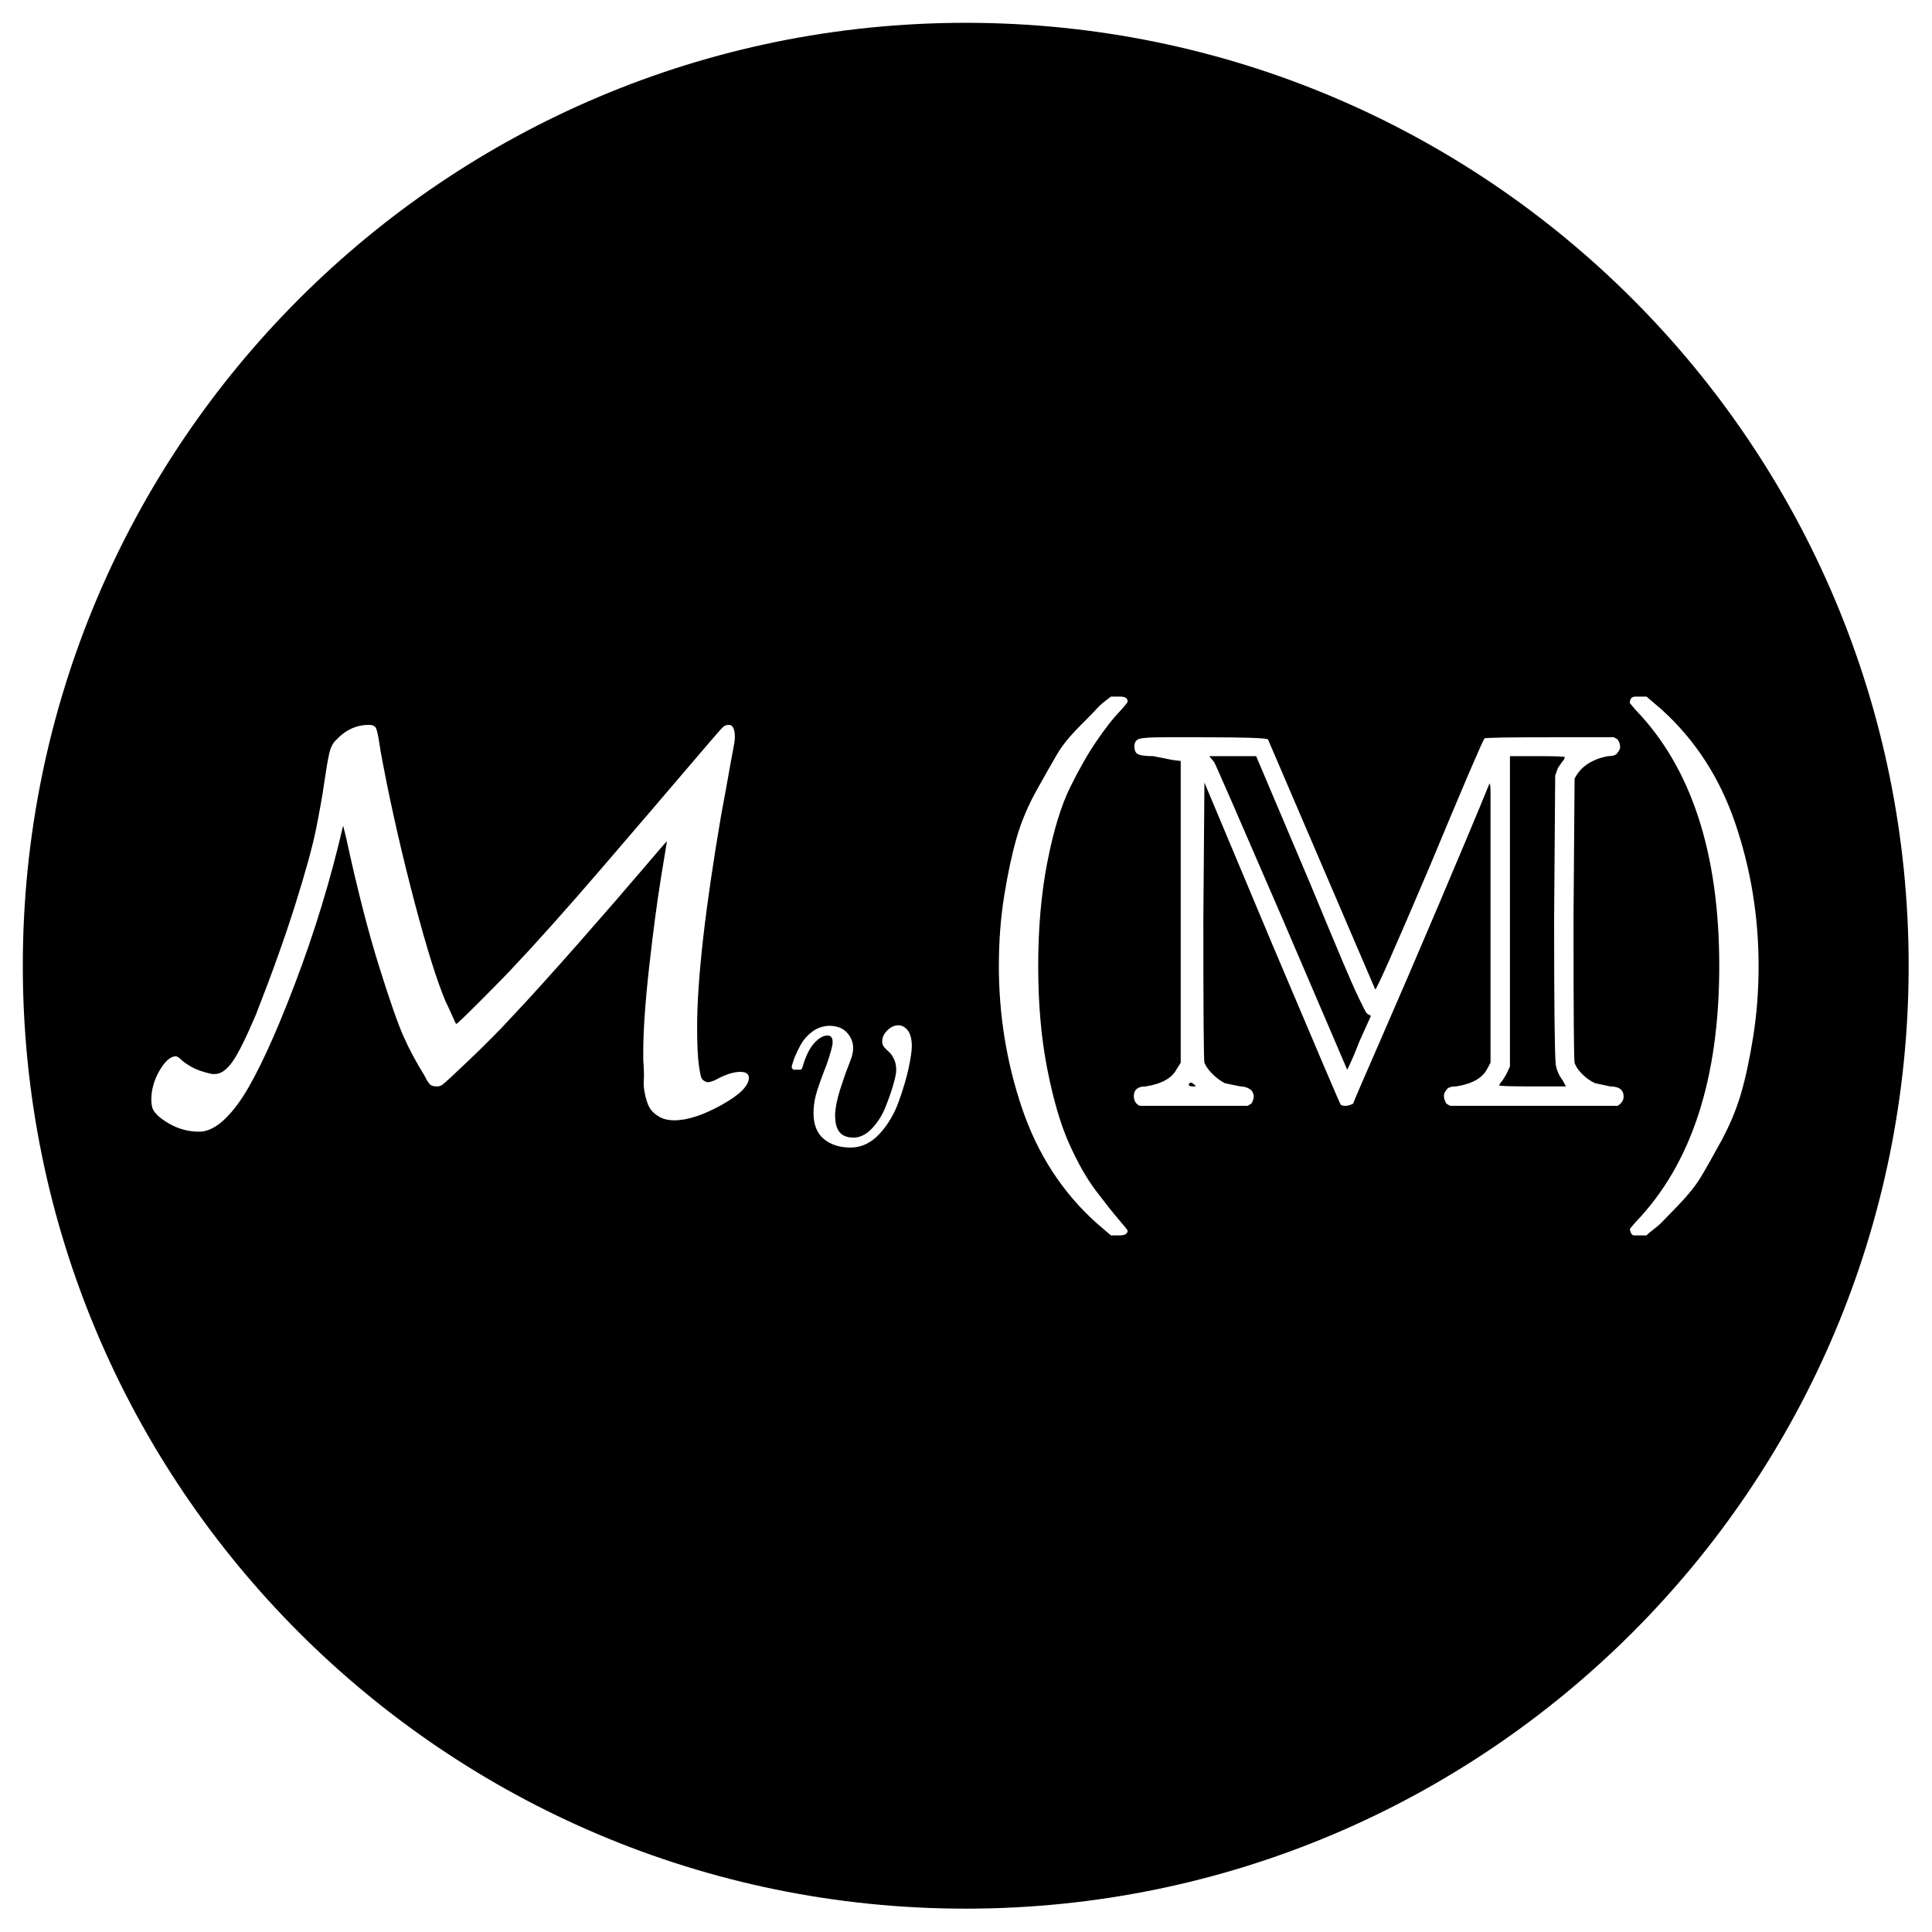
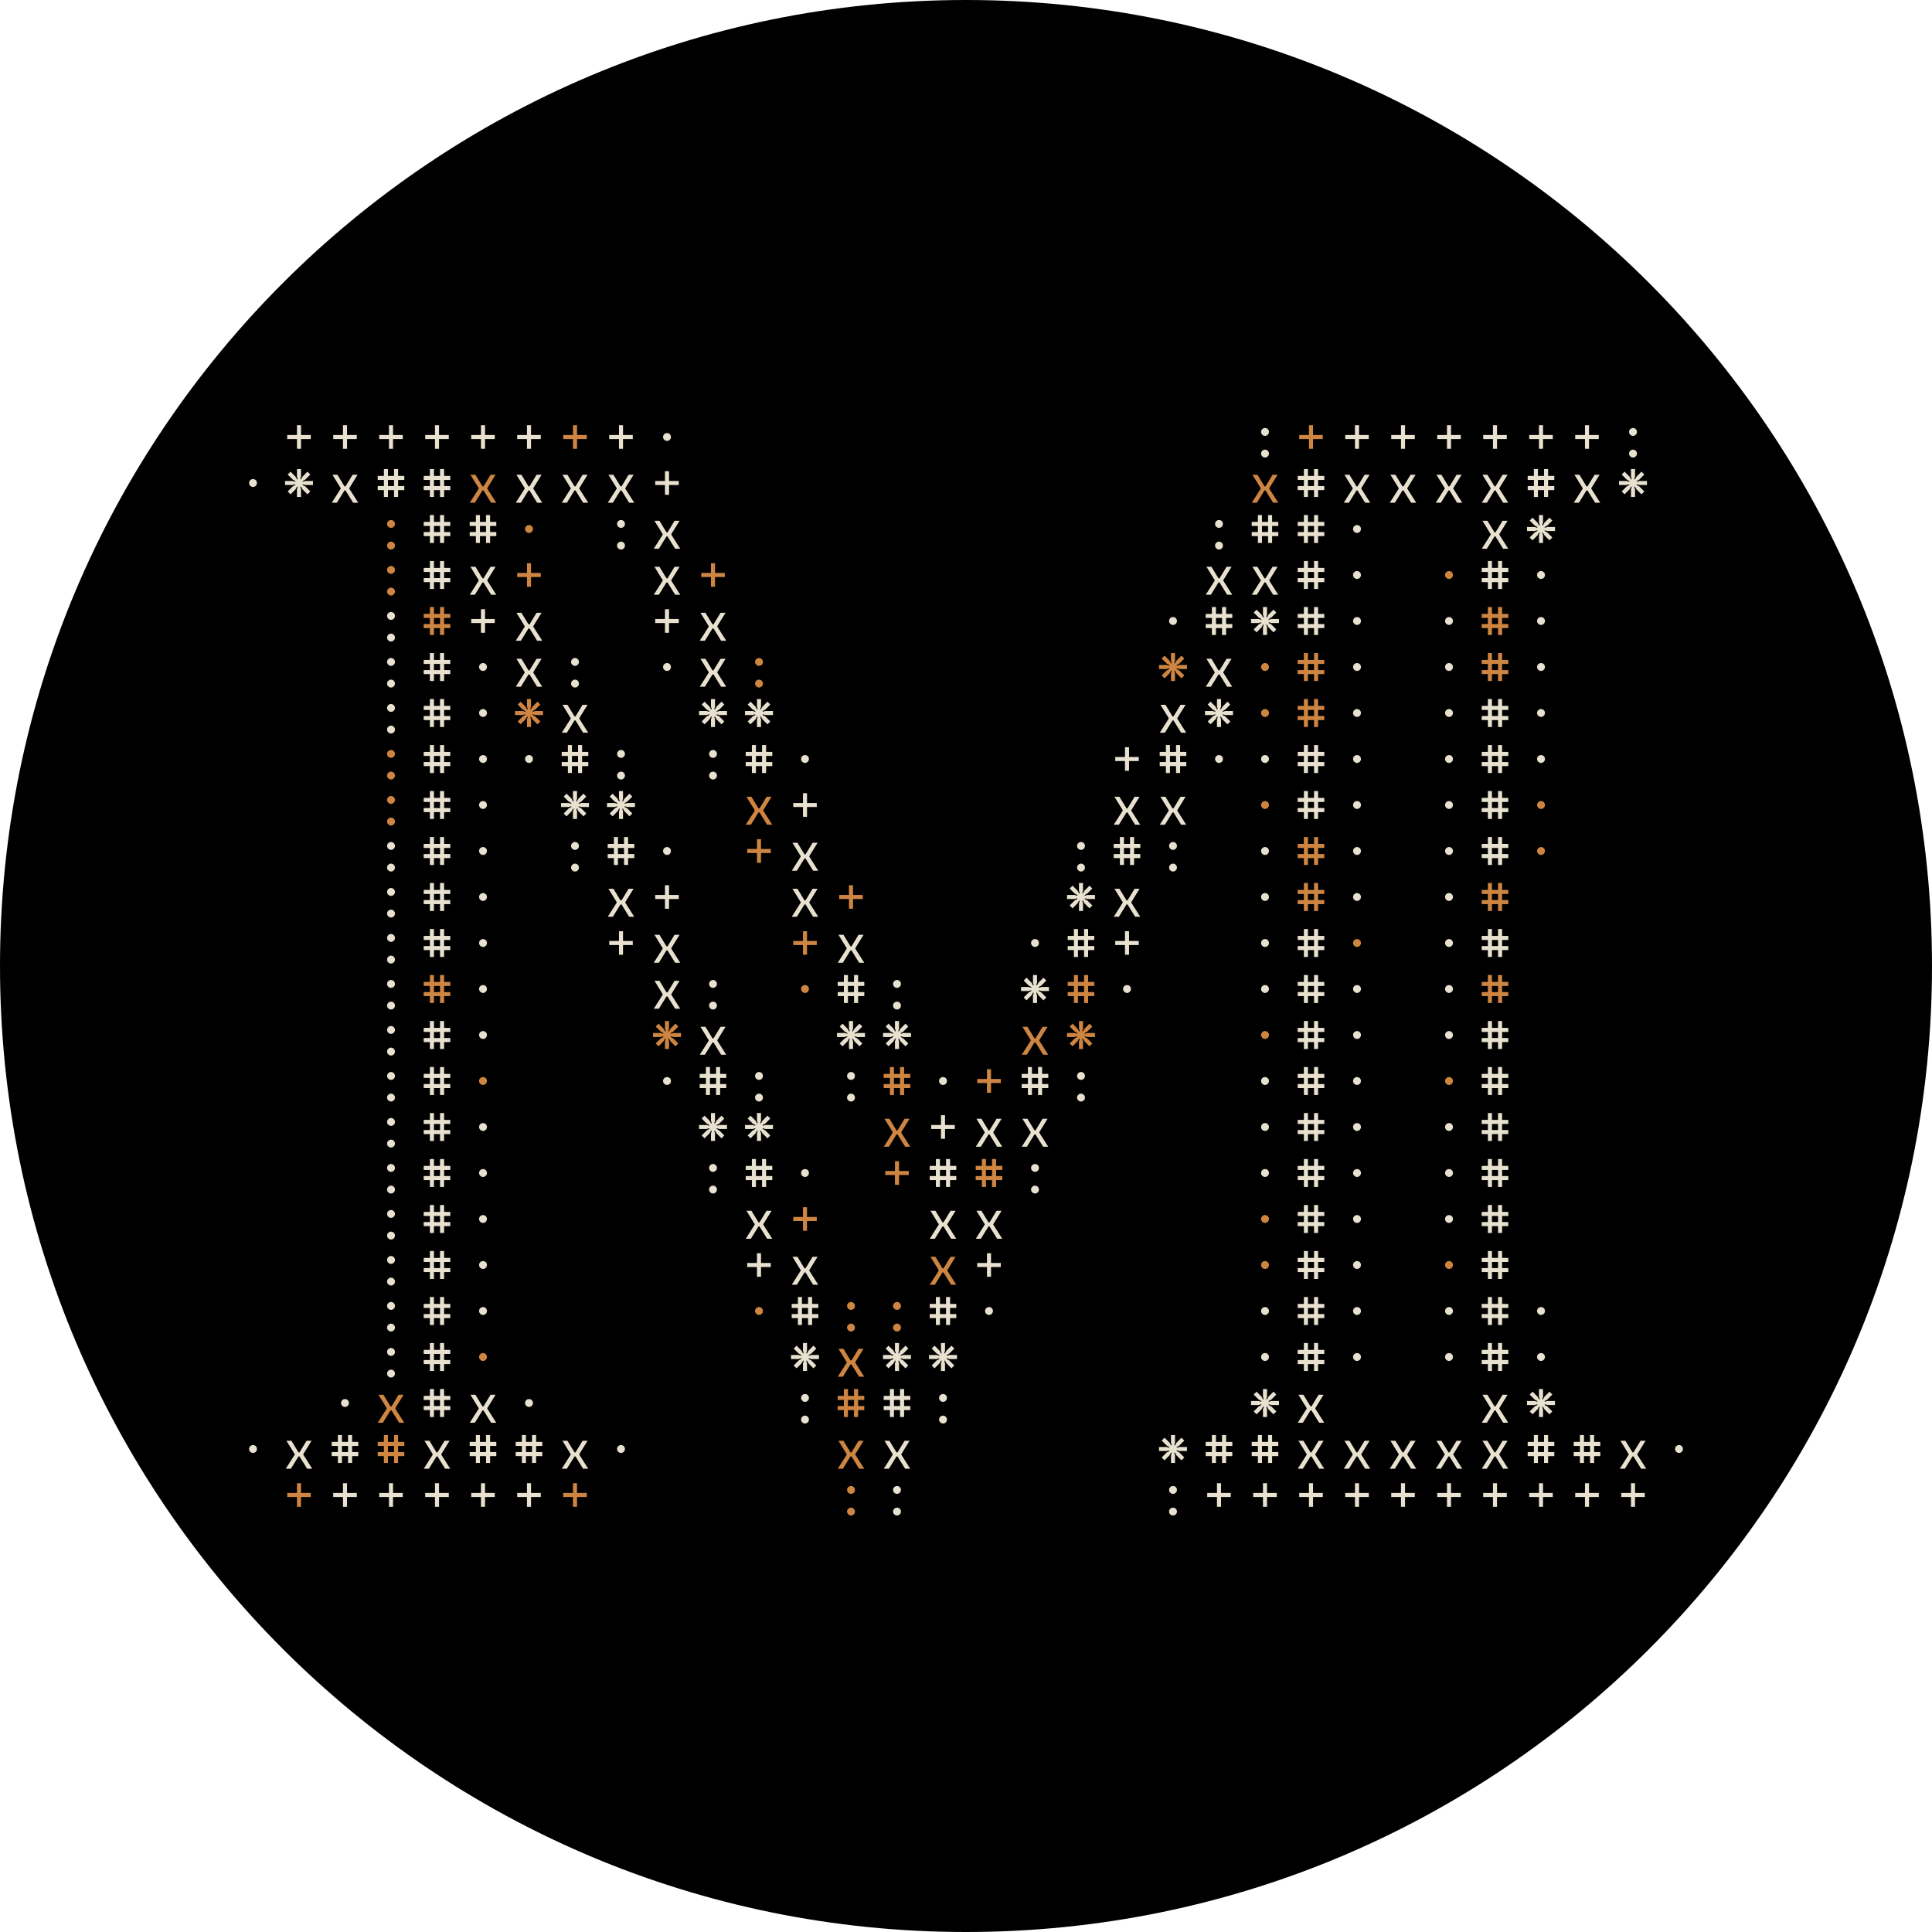
- <svg xmlns="http://www.w3.org/2000/svg" version="1.1" width="1080" height="1080" viewBox="0 0 1080 1080" xml:space="preserve">
+ <svg xmlns="http://www.w3.org/2000/svg" width="504" height="504" viewBox="0 0 504 504">
  <defs>
- </defs>
-   <g transform="matrix(1 0 0 1 540 540)" id="0dce56c7-2800-48eb-b4f8-7a7085f56a81">
- </g>
-   <g transform="matrix(1 0 0 1 540 540)" id="6a690027-7a16-4ccb-a9c3-4b9c3a08ac35">
-     <rect style="stroke: none; stroke-width: 1; stroke-dasharray: none; stroke-linecap: butt; stroke-dashoffset: 0; stroke-linejoin: miter; stroke-miterlimit: 4; fill: rgb(255,255,255); fill-rule: nonzero; opacity: 1; visibility: hidden;" vector-effect="non-scaling-stroke" x="-540" y="-540" rx="0" ry="0" width="1080" height="1080" />
-   </g>
-   <g transform="matrix(15.06 0 0 15.06 539.85 539.85)" id="9d85d1ae-adf0-4c54-be69-2ca4269a420e">
-     <circle style="stroke: rgb(0,0,0); stroke-width: 0; stroke-dasharray: none; stroke-linecap: butt; stroke-dashoffset: 0; stroke-linejoin: miter; stroke-miterlimit: 4; fill: rgb(0,0,0); fill-rule: nonzero; opacity: 1;" vector-effect="non-scaling-stroke" cx="0" cy="0" r="35" />
-   </g>
-   <g transform="matrix(15.06 0 0 15.06 540 540)">
-     <g style="" vector-effect="non-scaling-stroke">
-       <g transform="matrix(0.02 0 0 -0.02 -19.15 -1.4)">
-         <path style="stroke: rgb(255,255,255); stroke-width: 0; stroke-dasharray: none; stroke-linecap: butt; stroke-dashoffset: 0; stroke-linejoin: miter; stroke-miterlimit: 4; fill: rgb(255,255,255); fill-rule: nonzero; opacity: 1;" vector-effect="non-scaling-stroke" transform=" translate(-582.5, -327.5)" d="M 28 9 Q 28 37 43 63 Q 58 89 73 90 Q 77 90 83 84 Q 89 78 103 70 Q 117 62 141 57 L 146 57 Q 162 57 178 79 Q 194 101 222 167 Q 266 279 295 371 Q 324 463 334 513 Q 344 563 349 598 Q 354 633 358 651 Q 362 669 371 677 Q 397 705 432 705 Q 442 705 445 699 Q 448 693 452 666 Q 453 661 453 659 Q 475 538 509 405 Q 543 272 568 207 L 574 192 Q 581 178 587 164 Q 593 150 594 150 Q 596 150 635 189 Q 674 228 693 248 Q 765 324 863 438 Q 961 552 1024 626 Q 1087 700 1089 701 Q 1093 705 1100 705 Q 1111 705 1111 682 Q 1111 675 1108 660 Q 1105 645 1099 611 Q 1093 577 1086 540 Q 1041 277 1041 144 Q 1041 98 1044 75 Q 1047 52 1050 48 Q 1053 44 1059 42 Q 1064 41 1075 46 Q 1102 61 1121 61 Q 1137 61 1137 50 Q 1137 28 1087 0 Q 1037 -28 1000 -29 Q 983 -29 972 -23 Q 961 -17 955 -9 Q 949 -1 945 16 Q 941 33 942 45 Q 943 57 941 83 L 941 96 Q 941 158 952 256 Q 963 354 974 422 L 985 489 Q 984 489 939 436 Q 894 383 821 300 Q 748 217 698 164 Q 665 128 620 85 Q 575 42 568 37 Q 564 34 558 34 Q 550 34 546 37 Q 542 40 535 54 Q 512 91 496 127 Q 480 163 450 259 Q 420 355 389 498 L 384 518 Q 349 367 294 223 Q 239 79 198 15 Q 155 -50 117 -50 Q 87 -50 61 -35 Q 35 -20 30 -6 Q 28 2 28 9 Z" stroke-linecap="round" />
-       </g>
-       <g transform="matrix(0.01 0 0 -0.01 -4.24 4.47)">
-         <path style="stroke: rgb(255,255,255); stroke-width: 0; stroke-dasharray: none; stroke-linecap: butt; stroke-dashoffset: 0; stroke-linejoin: miter; stroke-miterlimit: 4; fill: rgb(255,255,255); fill-rule: nonzero; opacity: 1;" vector-effect="non-scaling-stroke" transform=" translate(-244, -216)" d="M 173 380 Q 173 405 154 405 Q 130 405 104 376 Q 78 347 61 287 Q 60 286 59 284 Q 58 282 58 281 Q 58 280 56 279 Q 54 278 53 278 Q 52 278 49 278 Q 46 278 41 278 L 27 278 Q 21 284 21 287 Q 21 294 29 316 Q 37 338 53 368 Q 69 398 97 419 Q 125 440 160 441 Q 202 441 225 417 Q 248 393 249 361 Q 249 344 246 335 Q 246 329 231 291 Q 216 253 200 202 Q 184 151 182 113 Q 182 86 187 69 Q 200 26 250 26 Q 287 26 319 60 Q 351 94 369 139 Q 387 184 398 222 Q 409 260 409 277 Q 409 300 401 317 Q 393 334 383 343 Q 373 352 365 361 Q 357 370 357 383 Q 357 405 376 424 Q 395 443 417 443 Q 436 443 451 425 Q 466 407 467 367 Q 467 340 455 284 Q 443 228 418 159 Q 393 90 347 40 Q 301 -10 241 -11 Q 177 -11 139 22 Q 102 54 102 117 Q 102 148 110 181 Q 118 214 151 298 Q 173 362 173 380 Z" stroke-linecap="round" />
-       </g>
-       <g transform="matrix(0.02 0 0 -0.02 3.61 0)">
-         <path style="stroke: rgb(255,255,255); stroke-width: 0; stroke-dasharray: none; stroke-linecap: butt; stroke-dashoffset: 0; stroke-linejoin: miter; stroke-miterlimit: 4; fill: rgb(255,255,255); fill-rule: nonzero; opacity: 1;" vector-effect="non-scaling-stroke" transform=" translate(-213.5, -250)" d="M 94 250 Q 94 319 104 381 Q 114 443 127 488 Q 140 533 164 576 Q 188 619 202 643 Q 216 667 244 695 Q 272 723 277 729 Q 282 735 302 750 L 315 750 L 319 750 Q 333 750 333 741 Q 333 738 316 720 Q 299 702 275 667 Q 251 632 226 581 Q 201 530 184 443 Q 167 356 167 250 Q 167 144 184 58 Q 201 -28 225 -81 Q 249 -134 274 -167 Q 299 -200 316 -220 Q 333 -240 333 -241 Q 333 -250 318 -250 L 315 -250 L 302 -250 L 274 -226 Q 180 -141 137 -14 Q 94 113 94 250 Z" stroke-linecap="round" />
-       </g>
-       <g transform="matrix(0.02 0 0 -0.02 15.32 -1.65)">
-         <path style="stroke: rgb(255,255,255); stroke-width: 0; stroke-dasharray: none; stroke-linecap: butt; stroke-dashoffset: 0; stroke-linejoin: miter; stroke-miterlimit: 4; fill: rgb(255,255,255); fill-rule: nonzero; opacity: 1;" vector-effect="non-scaling-stroke" transform=" translate(-471.5, -341)" d="M 18 666 Q 18 677 27 680 Q 36 683 73 683 L 146 683 Q 261 683 266 679 L 465 215 Q 469 215 566 443 Q 663 676 668 681 Q 673 683 790 683 L 908 683 L 915 679 Q 924 664 915 655 Q 912 648 897 648 Q 851 639 835 606 L 833 346 Q 833 86 835 79 Q 838 69 849 58 Q 860 47 873 41 Q 877 40 887 38 Q 897 36 901 35 Q 926 35 926 16 Q 926 6 915 -1 L 604 -1 L 597 3 Q 588 19 597 28 Q 600 35 615 35 Q 660 42 673 68 L 679 79 L 679 339 Q 679 409 679 443 Q 679 477 679 520 Q 679 563 679 580 Q 679 597 677 597 Q 646 521 584 375 Q 522 229 473 117 Q 424 5 424 3 Q 416 -1 410 -1 Q 404 -1 401 1 Q 399 3 273 301 L 148 599 L 146 343 Q 146 86 148 79 Q 152 69 163 58 Q 174 47 186 41 Q 190 40 200 38 Q 210 36 215 35 Q 226 35 235 28 Q 244 17 235 3 L 228 -1 L 28 -1 Q 17 4 17 17 Q 17 35 39 35 Q 84 42 97 68 L 104 79 L 104 639 L 88 641 Q 72 644 53 648 Q 34 648 26 651 Q 18 654 18 666 Z M 457 166 Q 451 169 449 171 Q 447 173 435 198 Q 423 223 404 268 Q 385 313 344 412 L 244 648 L 157 648 L 166 637 Q 169 633 293 346 L 413 66 Q 424 88 435 117 L 457 166 Z M 817 646 Q 817 648 766 648 L 715 648 L 715 72 L 708 57 Q 701 45 697 41 L 695 37 Q 695 35 757 35 L 819 35 L 813 46 Q 802 61 800 76 Q 797 105 797 346 L 799 612 L 804 626 Q 812 638 815 641 L 817 646 Z M 124 42 Q 119 42 119 38 Q 119 35 128 35 Q 132 35 132 36 Q 125 42 124 42 Z" stroke-linecap="round" />
-       </g>
-       <g transform="matrix(0.02 0 0 -0.02 27.03 0)">
-         <path style="stroke: rgb(255,255,255); stroke-width: 0; stroke-dasharray: none; stroke-linecap: butt; stroke-dashoffset: 0; stroke-linejoin: miter; stroke-miterlimit: 4; fill: rgb(255,255,255); fill-rule: nonzero; opacity: 1;" vector-effect="non-scaling-stroke" transform=" translate(-174.5, -250)" d="M 60 749 L 64 750 Q 69 750 74 750 L 86 750 L 114 726 Q 208 641 251 514 Q 294 387 294 250 Q 294 182 284 119 Q 274 56 261 12 Q 248 -32 224 -76 Q 200 -120 186 -143 Q 172 -166 145 -194 Q 118 -222 113 -227 Q 108 -232 90 -246 Q 87 -249 86 -250 L 74 -250 Q 66 -250 63 -250 Q 60 -250 58 -247 Q 56 -244 55 -238 Q 56 -237 66 -225 Q 221 -64 221 250 Q 221 564 66 725 Q 56 737 55 738 Q 55 746 60 749 Z" stroke-linecap="round" />
-       </g>
+     <clipPath id="logo-paper">
+       <rect width="504" height="504" rx="252" />
+     </clipPath>
+   </defs>
+   <rect width="504" height="504" rx="252" fill="#000000" />
+   <g clip-path="url(#logo-paper)">
+     <defs>
+       <path id="l-109kef8" d="M0.036-0.141L-0.036-0.141L-0.036-0.314L-0.209-0.314L-0.209-0.386L-0.036-0.386L-0.036-0.559L0.036-0.559L0.036-0.386L0.209-0.386L0.209-0.314L0.036-0.314" />
+       <path id="l-y8v040" d="M0-0.28Q-0.028-0.28-0.049-0.301Q-0.07-0.322-0.07-0.35Q-0.07-0.379-0.049-0.4Q-0.028-0.42 0-0.42Q0.029-0.42 0.05-0.4Q0.07-0.379 0.07-0.35Q0.07-0.322 0.05-0.301Q0.029-0.28 0-0.28" />
+       <path id="l-o9yn4s" d="M0-0.37Q-0.028-0.37-0.049-0.391Q-0.07-0.412-0.07-0.44Q-0.07-0.469-0.049-0.489Q-0.028-0.51 0-0.51Q0.029-0.51 0.05-0.489Q0.07-0.469 0.07-0.44Q0.07-0.412 0.05-0.391Q0.029-0.37 0-0.37M0 0.014Q-0.028 0.014-0.049-0.007Q-0.07-0.028-0.07-0.056Q-0.07-0.085-0.049-0.105Q-0.028-0.126 0-0.126Q0.029-0.126 0.05-0.105Q0.07-0.085 0.07-0.056Q0.07-0.028 0.05-0.007Q0.029 0.014 0 0.014" />
+       <path id="l-1q9ls40" d="M0.036-0.102L-0.036-0.102L-0.036-0.237L-0.022-0.282L-0.034-0.287L-0.062-0.237L-0.15-0.149L-0.201-0.2L-0.113-0.288L-0.063-0.316L-0.068-0.328L-0.113-0.314L-0.248-0.314L-0.248-0.386L-0.113-0.386L-0.068-0.372L-0.063-0.384L-0.113-0.412L-0.201-0.5L-0.15-0.551L-0.062-0.463L-0.034-0.413L-0.022-0.418L-0.036-0.463L-0.036-0.598L0.036-0.598L0.036-0.463L0.022-0.418L0.034-0.413L0.062-0.463L0.15-0.551L0.201-0.5L0.113-0.412L0.063-0.384L0.068-0.372L0.113-0.386L0.248-0.386L0.248-0.314L0.113-0.314L0.068-0.328L0.063-0.316L0.113-0.288L0.201-0.2L0.15-0.149L0.062-0.237L0.034-0.287L0.022-0.282L0.036-0.237" />
+       <path id="l-1l3hmiw" d="M-0.144 0L-0.235 0L-0.077-0.248L-0.077-0.26L-0.223-0.496L-0.134-0.496L-0.009-0.29L0.009-0.29L0.134-0.496L0.223-0.496L0.077-0.26L0.077-0.248L0.235 0L0.144 0L0.009-0.218L-0.009-0.218" />
+       <path id="l-opah6f" d="M-0.054-0.102L-0.126-0.102L-0.126-0.224L-0.236-0.224L-0.236-0.296L-0.126-0.296L-0.126-0.404L-0.236-0.404L-0.236-0.476L-0.126-0.476L-0.126-0.598L-0.054-0.598L-0.054-0.476L0.054-0.476L0.054-0.598L0.126-0.598L0.126-0.476L0.236-0.476L0.236-0.404L0.126-0.404L0.126-0.296L0.236-0.296L0.236-0.224L0.126-0.224L0.126-0.102L0.054-0.102L0.054-0.224L-0.054-0.224L-0.054-0.102M-0.054-0.404L-0.054-0.296L0.054-0.296L0.054-0.404" />
+     </defs>
+     <g transform="scale(14.7059)" fill="#e8e1cf">
+       <use href="#l-109kef8" x="5.304" y="8.102" />
+       <use href="#l-109kef8" x="6.12" y="8.102" />
+       <use href="#l-109kef8" x="6.936" y="8.102" />
+       <use href="#l-109kef8" x="7.752" y="8.102" />
+       <use href="#l-109kef8" x="8.568" y="8.102" />
+       <use href="#l-109kef8" x="9.384" y="8.102" />
+       <use href="#l-109kef8" x="10.2" y="8.102" fill="#cf8542" />
+       <use href="#l-109kef8" x="11.016" y="8.102" />
+       <use href="#l-y8v040" x="11.832" y="8.102" />
+       <use href="#l-o9yn4s" x="22.44" y="8.102" />
+       <use href="#l-109kef8" x="23.256" y="8.102" fill="#cf8542" />
+       <use href="#l-109kef8" x="24.072" y="8.102" />
+       <use href="#l-109kef8" x="24.888" y="8.102" />
+       <use href="#l-109kef8" x="25.704" y="8.102" />
+       <use href="#l-109kef8" x="26.52" y="8.102" />
+       <use href="#l-109kef8" x="27.336" y="8.102" />
+       <use href="#l-109kef8" x="28.152" y="8.102" />
+       <use href="#l-o9yn4s" x="28.968" y="8.102" />
+       <use href="#l-y8v040" x="4.488" y="8.918" />
+       <use href="#l-1q9ls40" x="5.304" y="8.918" />
+       <use href="#l-1l3hmiw" x="6.12" y="8.918" />
+       <use href="#l-opah6f" x="6.936" y="8.918" />
+       <use href="#l-opah6f" x="7.752" y="8.918" />
+       <use href="#l-1l3hmiw" x="8.568" y="8.918" fill="#cf8542" />
+       <use href="#l-1l3hmiw" x="9.384" y="8.918" />
+       <use href="#l-1l3hmiw" x="10.2" y="8.918" />
+       <use href="#l-1l3hmiw" x="11.016" y="8.918" />
+       <use href="#l-109kef8" x="11.832" y="8.918" />
+       <use href="#l-1l3hmiw" x="22.44" y="8.918" fill="#cf8542" />
+       <use href="#l-opah6f" x="23.256" y="8.918" />
+       <use href="#l-1l3hmiw" x="24.072" y="8.918" />
+       <use href="#l-1l3hmiw" x="24.888" y="8.918" />
+       <use href="#l-1l3hmiw" x="25.704" y="8.918" />
+       <use href="#l-1l3hmiw" x="26.52" y="8.918" />
+       <use href="#l-opah6f" x="27.336" y="8.918" />
+       <use href="#l-1l3hmiw" x="28.152" y="8.918" />
+       <use href="#l-1q9ls40" x="28.968" y="8.918" />
+       <use href="#l-o9yn4s" x="6.936" y="9.734" fill="#cf8542" />
+       <use href="#l-opah6f" x="7.752" y="9.734" />
+       <use href="#l-opah6f" x="8.568" y="9.734" />
+       <use href="#l-y8v040" x="9.384" y="9.734" fill="#cf8542" />
+       <use href="#l-o9yn4s" x="11.016" y="9.734" />
+       <use href="#l-1l3hmiw" x="11.832" y="9.734" />
+       <use href="#l-o9yn4s" x="21.624" y="9.734" />
+       <use href="#l-opah6f" x="22.44" y="9.734" />
+       <use href="#l-opah6f" x="23.256" y="9.734" />
+       <use href="#l-y8v040" x="24.072" y="9.734" />
+       <use href="#l-1l3hmiw" x="26.52" y="9.734" />
+       <use href="#l-1q9ls40" x="27.336" y="9.734" />
+       <use href="#l-o9yn4s" x="6.936" y="10.55" fill="#cf8542" />
+       <use href="#l-opah6f" x="7.752" y="10.55" />
+       <use href="#l-1l3hmiw" x="8.568" y="10.55" />
+       <use href="#l-109kef8" x="9.384" y="10.55" fill="#cf8542" />
+       <use href="#l-1l3hmiw" x="11.832" y="10.55" />
+       <use href="#l-109kef8" x="12.648" y="10.55" fill="#cf8542" />
+       <use href="#l-1l3hmiw" x="21.624" y="10.55" />
+       <use href="#l-1l3hmiw" x="22.44" y="10.55" />
+       <use href="#l-opah6f" x="23.256" y="10.55" />
+       <use href="#l-y8v040" x="24.072" y="10.55" />
+       <use href="#l-y8v040" x="25.704" y="10.55" fill="#cf8542" />
+       <use href="#l-opah6f" x="26.52" y="10.55" />
+       <use href="#l-y8v040" x="27.336" y="10.55" />
+       <use href="#l-o9yn4s" x="6.936" y="11.366" />
+       <use href="#l-opah6f" x="7.752" y="11.366" fill="#cf8542" />
+       <use href="#l-109kef8" x="8.568" y="11.366" />
+       <use href="#l-1l3hmiw" x="9.384" y="11.366" />
+       <use href="#l-109kef8" x="11.832" y="11.366" />
+       <use href="#l-1l3hmiw" x="12.648" y="11.366" />
+       <use href="#l-y8v040" x="20.808" y="11.366" />
+       <use href="#l-opah6f" x="21.624" y="11.366" />
+       <use href="#l-1q9ls40" x="22.44" y="11.366" />
+       <use href="#l-opah6f" x="23.256" y="11.366" />
+       <use href="#l-y8v040" x="24.072" y="11.366" />
+       <use href="#l-y8v040" x="25.704" y="11.366" />
+       <use href="#l-opah6f" x="26.52" y="11.366" fill="#cf8542" />
+       <use href="#l-y8v040" x="27.336" y="11.366" />
+       <use href="#l-o9yn4s" x="6.936" y="12.182" />
+       <use href="#l-opah6f" x="7.752" y="12.182" />
+       <use href="#l-y8v040" x="8.568" y="12.182" />
+       <use href="#l-1l3hmiw" x="9.384" y="12.182" />
+       <use href="#l-o9yn4s" x="10.2" y="12.182" />
+       <use href="#l-y8v040" x="11.832" y="12.182" />
+       <use href="#l-1l3hmiw" x="12.648" y="12.182" />
+       <use href="#l-o9yn4s" x="13.464" y="12.182" fill="#cf8542" />
+       <use href="#l-1q9ls40" x="20.808" y="12.182" fill="#cf8542" />
+       <use href="#l-1l3hmiw" x="21.624" y="12.182" />
+       <use href="#l-y8v040" x="22.44" y="12.182" fill="#cf8542" />
+       <use href="#l-opah6f" x="23.256" y="12.182" fill="#cf8542" />
+       <use href="#l-y8v040" x="24.072" y="12.182" />
+       <use href="#l-y8v040" x="25.704" y="12.182" />
+       <use href="#l-opah6f" x="26.52" y="12.182" fill="#cf8542" />
+       <use href="#l-y8v040" x="27.336" y="12.182" />
+       <use href="#l-o9yn4s" x="6.936" y="12.998" />
+       <use href="#l-opah6f" x="7.752" y="12.998" />
+       <use href="#l-y8v040" x="8.568" y="12.998" />
+       <use href="#l-1q9ls40" x="9.384" y="12.998" fill="#cf8542" />
+       <use href="#l-1l3hmiw" x="10.2" y="12.998" />
+       <use href="#l-1q9ls40" x="12.648" y="12.998" />
+       <use href="#l-1q9ls40" x="13.464" y="12.998" />
+       <use href="#l-1l3hmiw" x="20.808" y="12.998" />
+       <use href="#l-1q9ls40" x="21.624" y="12.998" />
+       <use href="#l-y8v040" x="22.44" y="12.998" fill="#cf8542" />
+       <use href="#l-opah6f" x="23.256" y="12.998" fill="#cf8542" />
+       <use href="#l-y8v040" x="24.072" y="12.998" />
+       <use href="#l-y8v040" x="25.704" y="12.998" />
+       <use href="#l-opah6f" x="26.52" y="12.998" />
+       <use href="#l-y8v040" x="27.336" y="12.998" />
+       <use href="#l-o9yn4s" x="6.936" y="13.814" fill="#cf8542" />
+       <use href="#l-opah6f" x="7.752" y="13.814" />
+       <use href="#l-y8v040" x="8.568" y="13.814" />
+       <use href="#l-y8v040" x="9.384" y="13.814" />
+       <use href="#l-opah6f" x="10.2" y="13.814" />
+       <use href="#l-o9yn4s" x="11.016" y="13.814" />
+       <use href="#l-o9yn4s" x="12.648" y="13.814" />
+       <use href="#l-opah6f" x="13.464" y="13.814" />
+       <use href="#l-y8v040" x="14.28" y="13.814" />
+       <use href="#l-109kef8" x="19.992" y="13.814" />
+       <use href="#l-opah6f" x="20.808" y="13.814" />
+       <use href="#l-y8v040" x="21.624" y="13.814" />
+       <use href="#l-y8v040" x="22.44" y="13.814" />
+       <use href="#l-opah6f" x="23.256" y="13.814" />
+       <use href="#l-y8v040" x="24.072" y="13.814" />
+       <use href="#l-y8v040" x="25.704" y="13.814" />
+       <use href="#l-opah6f" x="26.52" y="13.814" />
+       <use href="#l-y8v040" x="27.336" y="13.814" />
+       <use href="#l-o9yn4s" x="6.936" y="14.63" fill="#cf8542" />
+       <use href="#l-opah6f" x="7.752" y="14.63" />
+       <use href="#l-y8v040" x="8.568" y="14.63" />
+       <use href="#l-1q9ls40" x="10.2" y="14.63" />
+       <use href="#l-1q9ls40" x="11.016" y="14.63" />
+       <use href="#l-1l3hmiw" x="13.464" y="14.63" fill="#cf8542" />
+       <use href="#l-109kef8" x="14.28" y="14.63" />
+       <use href="#l-1l3hmiw" x="19.992" y="14.63" />
+       <use href="#l-1l3hmiw" x="20.808" y="14.63" />
+       <use href="#l-y8v040" x="22.44" y="14.63" fill="#cf8542" />
+       <use href="#l-opah6f" x="23.256" y="14.63" />
+       <use href="#l-y8v040" x="24.072" y="14.63" />
+       <use href="#l-y8v040" x="25.704" y="14.63" />
+       <use href="#l-opah6f" x="26.52" y="14.63" />
+       <use href="#l-y8v040" x="27.336" y="14.63" fill="#cf8542" />
+       <use href="#l-o9yn4s" x="6.936" y="15.446" />
+       <use href="#l-opah6f" x="7.752" y="15.446" />
+       <use href="#l-y8v040" x="8.568" y="15.446" />
+       <use href="#l-o9yn4s" x="10.2" y="15.446" />
+       <use href="#l-opah6f" x="11.016" y="15.446" />
+       <use href="#l-y8v040" x="11.832" y="15.446" />
+       <use href="#l-109kef8" x="13.464" y="15.446" fill="#cf8542" />
+       <use href="#l-1l3hmiw" x="14.28" y="15.446" />
+       <use href="#l-o9yn4s" x="19.176" y="15.446" />
+       <use href="#l-opah6f" x="19.992" y="15.446" />
+       <use href="#l-o9yn4s" x="20.808" y="15.446" />
+       <use href="#l-y8v040" x="22.44" y="15.446" />
+       <use href="#l-opah6f" x="23.256" y="15.446" fill="#cf8542" />
+       <use href="#l-y8v040" x="24.072" y="15.446" />
+       <use href="#l-y8v040" x="25.704" y="15.446" />
+       <use href="#l-opah6f" x="26.52" y="15.446" />
+       <use href="#l-y8v040" x="27.336" y="15.446" fill="#cf8542" />
+       <use href="#l-o9yn4s" x="6.936" y="16.262" />
+       <use href="#l-opah6f" x="7.752" y="16.262" />
+       <use href="#l-y8v040" x="8.568" y="16.262" />
+       <use href="#l-1l3hmiw" x="11.016" y="16.262" />
+       <use href="#l-109kef8" x="11.832" y="16.262" />
+       <use href="#l-1l3hmiw" x="14.28" y="16.262" />
+       <use href="#l-109kef8" x="15.096" y="16.262" fill="#cf8542" />
+       <use href="#l-1q9ls40" x="19.176" y="16.262" />
+       <use href="#l-1l3hmiw" x="19.992" y="16.262" />
+       <use href="#l-y8v040" x="22.44" y="16.262" />
+       <use href="#l-opah6f" x="23.256" y="16.262" fill="#cf8542" />
+       <use href="#l-y8v040" x="24.072" y="16.262" />
+       <use href="#l-y8v040" x="25.704" y="16.262" />
+       <use href="#l-opah6f" x="26.52" y="16.262" fill="#cf8542" />
+       <use href="#l-o9yn4s" x="6.936" y="17.078" />
+       <use href="#l-opah6f" x="7.752" y="17.078" />
+       <use href="#l-y8v040" x="8.568" y="17.078" />
+       <use href="#l-109kef8" x="11.016" y="17.078" />
+       <use href="#l-1l3hmiw" x="11.832" y="17.078" />
+       <use href="#l-109kef8" x="14.28" y="17.078" fill="#cf8542" />
+       <use href="#l-1l3hmiw" x="15.096" y="17.078" />
+       <use href="#l-y8v040" x="18.36" y="17.078" />
+       <use href="#l-opah6f" x="19.176" y="17.078" />
+       <use href="#l-109kef8" x="19.992" y="17.078" />
+       <use href="#l-y8v040" x="22.44" y="17.078" />
+       <use href="#l-opah6f" x="23.256" y="17.078" />
+       <use href="#l-y8v040" x="24.072" y="17.078" fill="#cf8542" />
+       <use href="#l-y8v040" x="25.704" y="17.078" />
+       <use href="#l-opah6f" x="26.52" y="17.078" />
+       <use href="#l-o9yn4s" x="6.936" y="17.894" />
+       <use href="#l-opah6f" x="7.752" y="17.894" fill="#cf8542" />
+       <use href="#l-y8v040" x="8.568" y="17.894" />
+       <use href="#l-1l3hmiw" x="11.832" y="17.894" />
+       <use href="#l-o9yn4s" x="12.648" y="17.894" />
+       <use href="#l-y8v040" x="14.28" y="17.894" fill="#cf8542" />
+       <use href="#l-opah6f" x="15.096" y="17.894" />
+       <use href="#l-o9yn4s" x="15.912" y="17.894" />
+       <use href="#l-1q9ls40" x="18.36" y="17.894" />
+       <use href="#l-opah6f" x="19.176" y="17.894" fill="#cf8542" />
+       <use href="#l-y8v040" x="19.992" y="17.894" />
+       <use href="#l-y8v040" x="22.44" y="17.894" />
+       <use href="#l-opah6f" x="23.256" y="17.894" />
+       <use href="#l-y8v040" x="24.072" y="17.894" />
+       <use href="#l-y8v040" x="25.704" y="17.894" />
+       <use href="#l-opah6f" x="26.52" y="17.894" fill="#cf8542" />
+       <use href="#l-o9yn4s" x="6.936" y="18.71" />
+       <use href="#l-opah6f" x="7.752" y="18.71" />
+       <use href="#l-y8v040" x="8.568" y="18.71" />
+       <use href="#l-1q9ls40" x="11.832" y="18.71" fill="#cf8542" />
+       <use href="#l-1l3hmiw" x="12.648" y="18.71" />
+       <use href="#l-1q9ls40" x="15.096" y="18.71" />
+       <use href="#l-1q9ls40" x="15.912" y="18.71" />
+       <use href="#l-1l3hmiw" x="18.36" y="18.71" fill="#cf8542" />
+       <use href="#l-1q9ls40" x="19.176" y="18.71" fill="#cf8542" />
+       <use href="#l-y8v040" x="22.44" y="18.71" fill="#cf8542" />
+       <use href="#l-opah6f" x="23.256" y="18.71" />
+       <use href="#l-y8v040" x="24.072" y="18.71" />
+       <use href="#l-y8v040" x="25.704" y="18.71" />
+       <use href="#l-opah6f" x="26.52" y="18.71" />
+       <use href="#l-o9yn4s" x="6.936" y="19.526" />
+       <use href="#l-opah6f" x="7.752" y="19.526" />
+       <use href="#l-y8v040" x="8.568" y="19.526" fill="#cf8542" />
+       <use href="#l-y8v040" x="11.832" y="19.526" />
+       <use href="#l-opah6f" x="12.648" y="19.526" />
+       <use href="#l-o9yn4s" x="13.464" y="19.526" />
+       <use href="#l-o9yn4s" x="15.096" y="19.526" />
+       <use href="#l-opah6f" x="15.912" y="19.526" fill="#cf8542" />
+       <use href="#l-y8v040" x="16.728" y="19.526" />
+       <use href="#l-109kef8" x="17.544" y="19.526" fill="#cf8542" />
+       <use href="#l-opah6f" x="18.36" y="19.526" />
+       <use href="#l-o9yn4s" x="19.176" y="19.526" />
+       <use href="#l-y8v040" x="22.44" y="19.526" />
+       <use href="#l-opah6f" x="23.256" y="19.526" />
+       <use href="#l-y8v040" x="24.072" y="19.526" />
+       <use href="#l-y8v040" x="25.704" y="19.526" fill="#cf8542" />
+       <use href="#l-opah6f" x="26.52" y="19.526" />
+       <use href="#l-o9yn4s" x="6.936" y="20.342" />
+       <use href="#l-opah6f" x="7.752" y="20.342" />
+       <use href="#l-y8v040" x="8.568" y="20.342" />
+       <use href="#l-1q9ls40" x="12.648" y="20.342" />
+       <use href="#l-1q9ls40" x="13.464" y="20.342" />
+       <use href="#l-1l3hmiw" x="15.912" y="20.342" fill="#cf8542" />
+       <use href="#l-109kef8" x="16.728" y="20.342" />
+       <use href="#l-1l3hmiw" x="17.544" y="20.342" />
+       <use href="#l-1l3hmiw" x="18.36" y="20.342" />
+       <use href="#l-y8v040" x="22.44" y="20.342" />
+       <use href="#l-opah6f" x="23.256" y="20.342" />
+       <use href="#l-y8v040" x="24.072" y="20.342" />
+       <use href="#l-y8v040" x="25.704" y="20.342" />
+       <use href="#l-opah6f" x="26.52" y="20.342" />
+       <use href="#l-o9yn4s" x="6.936" y="21.158" />
+       <use href="#l-opah6f" x="7.752" y="21.158" />
+       <use href="#l-y8v040" x="8.568" y="21.158" />
+       <use href="#l-o9yn4s" x="12.648" y="21.158" />
+       <use href="#l-opah6f" x="13.464" y="21.158" />
+       <use href="#l-y8v040" x="14.28" y="21.158" />
+       <use href="#l-109kef8" x="15.912" y="21.158" fill="#cf8542" />
+       <use href="#l-opah6f" x="16.728" y="21.158" />
+       <use href="#l-opah6f" x="17.544" y="21.158" fill="#cf8542" />
+       <use href="#l-o9yn4s" x="18.36" y="21.158" />
+       <use href="#l-y8v040" x="22.44" y="21.158" />
+       <use href="#l-opah6f" x="23.256" y="21.158" />
+       <use href="#l-y8v040" x="24.072" y="21.158" />
+       <use href="#l-y8v040" x="25.704" y="21.158" />
+       <use href="#l-opah6f" x="26.52" y="21.158" />
+       <use href="#l-o9yn4s" x="6.936" y="21.974" />
+       <use href="#l-opah6f" x="7.752" y="21.974" />
+       <use href="#l-y8v040" x="8.568" y="21.974" />
+       <use href="#l-1l3hmiw" x="13.464" y="21.974" />
+       <use href="#l-109kef8" x="14.28" y="21.974" fill="#cf8542" />
+       <use href="#l-1l3hmiw" x="16.728" y="21.974" />
+       <use href="#l-1l3hmiw" x="17.544" y="21.974" />
+       <use href="#l-y8v040" x="22.44" y="21.974" fill="#cf8542" />
+       <use href="#l-opah6f" x="23.256" y="21.974" />
+       <use href="#l-y8v040" x="24.072" y="21.974" />
+       <use href="#l-y8v040" x="25.704" y="21.974" />
+       <use href="#l-opah6f" x="26.52" y="21.974" />
+       <use href="#l-o9yn4s" x="6.936" y="22.79" />
+       <use href="#l-opah6f" x="7.752" y="22.79" />
+       <use href="#l-y8v040" x="8.568" y="22.79" />
+       <use href="#l-109kef8" x="13.464" y="22.79" />
+       <use href="#l-1l3hmiw" x="14.28" y="22.79" />
+       <use href="#l-1l3hmiw" x="16.728" y="22.79" fill="#cf8542" />
+       <use href="#l-109kef8" x="17.544" y="22.79" />
+       <use href="#l-y8v040" x="22.44" y="22.79" fill="#cf8542" />
+       <use href="#l-opah6f" x="23.256" y="22.79" />
+       <use href="#l-y8v040" x="24.072" y="22.79" />
+       <use href="#l-y8v040" x="25.704" y="22.79" fill="#cf8542" />
+       <use href="#l-opah6f" x="26.52" y="22.79" />
+       <use href="#l-o9yn4s" x="6.936" y="23.606" />
+       <use href="#l-opah6f" x="7.752" y="23.606" />
+       <use href="#l-y8v040" x="8.568" y="23.606" />
+       <use href="#l-y8v040" x="13.464" y="23.606" fill="#cf8542" />
+       <use href="#l-opah6f" x="14.28" y="23.606" />
+       <use href="#l-o9yn4s" x="15.096" y="23.606" fill="#cf8542" />
+       <use href="#l-o9yn4s" x="15.912" y="23.606" fill="#cf8542" />
+       <use href="#l-opah6f" x="16.728" y="23.606" />
+       <use href="#l-y8v040" x="17.544" y="23.606" />
+       <use href="#l-y8v040" x="22.44" y="23.606" />
+       <use href="#l-opah6f" x="23.256" y="23.606" />
+       <use href="#l-y8v040" x="24.072" y="23.606" />
+       <use href="#l-y8v040" x="25.704" y="23.606" />
+       <use href="#l-opah6f" x="26.52" y="23.606" />
+       <use href="#l-y8v040" x="27.336" y="23.606" />
+       <use href="#l-o9yn4s" x="6.936" y="24.422" />
+       <use href="#l-opah6f" x="7.752" y="24.422" />
+       <use href="#l-y8v040" x="8.568" y="24.422" fill="#cf8542" />
+       <use href="#l-1q9ls40" x="14.28" y="24.422" />
+       <use href="#l-1l3hmiw" x="15.096" y="24.422" fill="#cf8542" />
+       <use href="#l-1q9ls40" x="15.912" y="24.422" />
+       <use href="#l-1q9ls40" x="16.728" y="24.422" />
+       <use href="#l-y8v040" x="22.44" y="24.422" />
+       <use href="#l-opah6f" x="23.256" y="24.422" />
+       <use href="#l-y8v040" x="24.072" y="24.422" />
+       <use href="#l-y8v040" x="25.704" y="24.422" />
+       <use href="#l-opah6f" x="26.52" y="24.422" />
+       <use href="#l-y8v040" x="27.336" y="24.422" />
+       <use href="#l-y8v040" x="6.12" y="25.238" />
+       <use href="#l-1l3hmiw" x="6.936" y="25.238" fill="#cf8542" />
+       <use href="#l-opah6f" x="7.752" y="25.238" />
+       <use href="#l-1l3hmiw" x="8.568" y="25.238" />
+       <use href="#l-y8v040" x="9.384" y="25.238" />
+       <use href="#l-o9yn4s" x="14.28" y="25.238" />
+       <use href="#l-opah6f" x="15.096" y="25.238" fill="#cf8542" />
+       <use href="#l-opah6f" x="15.912" y="25.238" />
+       <use href="#l-o9yn4s" x="16.728" y="25.238" />
+       <use href="#l-1q9ls40" x="22.44" y="25.238" />
+       <use href="#l-1l3hmiw" x="23.256" y="25.238" />
+       <use href="#l-1l3hmiw" x="26.52" y="25.238" />
+       <use href="#l-1q9ls40" x="27.336" y="25.238" />
+       <use href="#l-y8v040" x="4.488" y="26.054" />
+       <use href="#l-1l3hmiw" x="5.304" y="26.054" />
+       <use href="#l-opah6f" x="6.12" y="26.054" />
+       <use href="#l-opah6f" x="6.936" y="26.054" fill="#cf8542" />
+       <use href="#l-1l3hmiw" x="7.752" y="26.054" />
+       <use href="#l-opah6f" x="8.568" y="26.054" />
+       <use href="#l-opah6f" x="9.384" y="26.054" />
+       <use href="#l-1l3hmiw" x="10.2" y="26.054" />
+       <use href="#l-y8v040" x="11.016" y="26.054" />
+       <use href="#l-1l3hmiw" x="15.096" y="26.054" fill="#cf8542" />
+       <use href="#l-1l3hmiw" x="15.912" y="26.054" />
+       <use href="#l-1q9ls40" x="20.808" y="26.054" />
+       <use href="#l-opah6f" x="21.624" y="26.054" />
+       <use href="#l-opah6f" x="22.44" y="26.054" />
+       <use href="#l-1l3hmiw" x="23.256" y="26.054" />
+       <use href="#l-1l3hmiw" x="24.072" y="26.054" />
+       <use href="#l-1l3hmiw" x="24.888" y="26.054" />
+       <use href="#l-1l3hmiw" x="25.704" y="26.054" />
+       <use href="#l-1l3hmiw" x="26.52" y="26.054" />
+       <use href="#l-opah6f" x="27.336" y="26.054" />
+       <use href="#l-opah6f" x="28.152" y="26.054" />
+       <use href="#l-1l3hmiw" x="28.968" y="26.054" />
+       <use href="#l-y8v040" x="29.784" y="26.054" />
+       <use href="#l-109kef8" x="5.304" y="26.87" fill="#cf8542" />
+       <use href="#l-109kef8" x="6.12" y="26.87" />
+       <use href="#l-109kef8" x="6.936" y="26.87" />
+       <use href="#l-109kef8" x="7.752" y="26.87" />
+       <use href="#l-109kef8" x="8.568" y="26.87" />
+       <use href="#l-109kef8" x="9.384" y="26.87" />
+       <use href="#l-109kef8" x="10.2" y="26.87" fill="#cf8542" />
+       <use href="#l-o9yn4s" x="15.096" y="26.87" fill="#cf8542" />
+       <use href="#l-o9yn4s" x="15.912" y="26.87" />
+       <use href="#l-o9yn4s" x="20.808" y="26.87" />
+       <use href="#l-109kef8" x="21.624" y="26.87" />
+       <use href="#l-109kef8" x="22.44" y="26.87" />
+       <use href="#l-109kef8" x="23.256" y="26.87" />
+       <use href="#l-109kef8" x="24.072" y="26.87" />
+       <use href="#l-109kef8" x="24.888" y="26.87" />
+       <use href="#l-109kef8" x="25.704" y="26.87" />
+       <use href="#l-109kef8" x="26.52" y="26.87" />
+       <use href="#l-109kef8" x="27.336" y="26.87" />
+       <use href="#l-109kef8" x="28.152" y="26.87" />
+       <use href="#l-109kef8" x="28.968" y="26.87" />
    </g>
  </g>
</svg>
